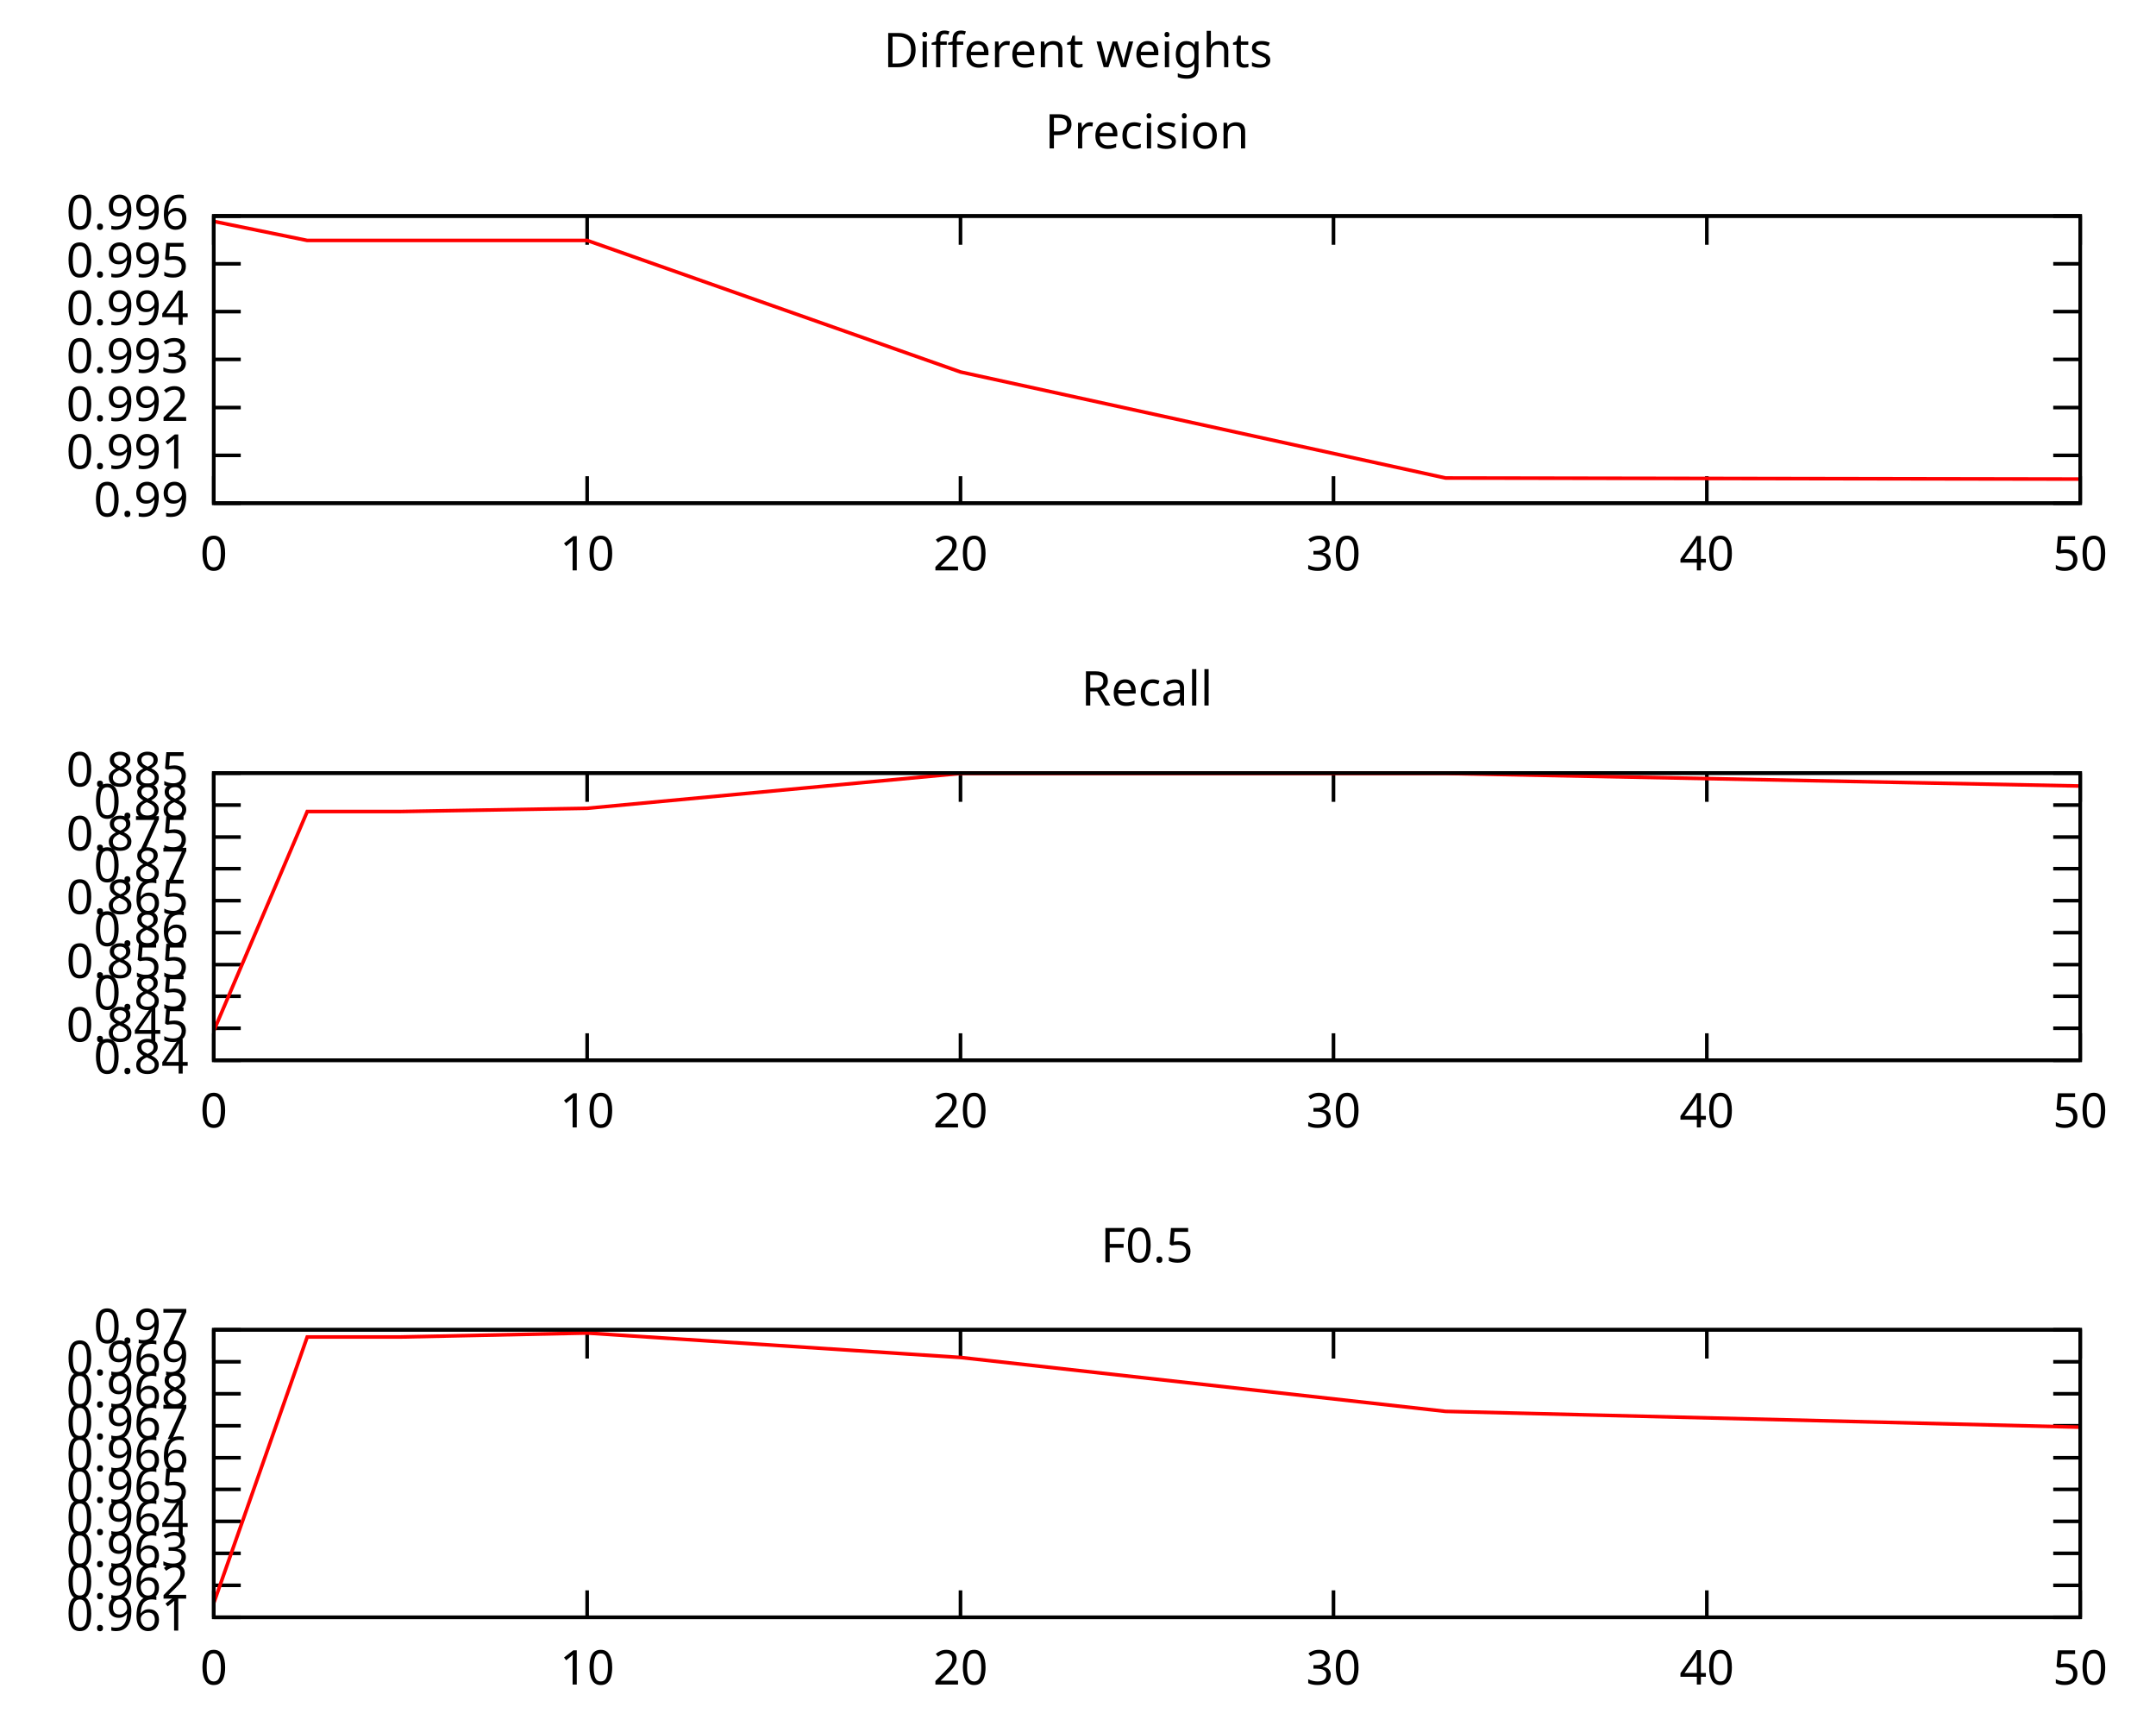
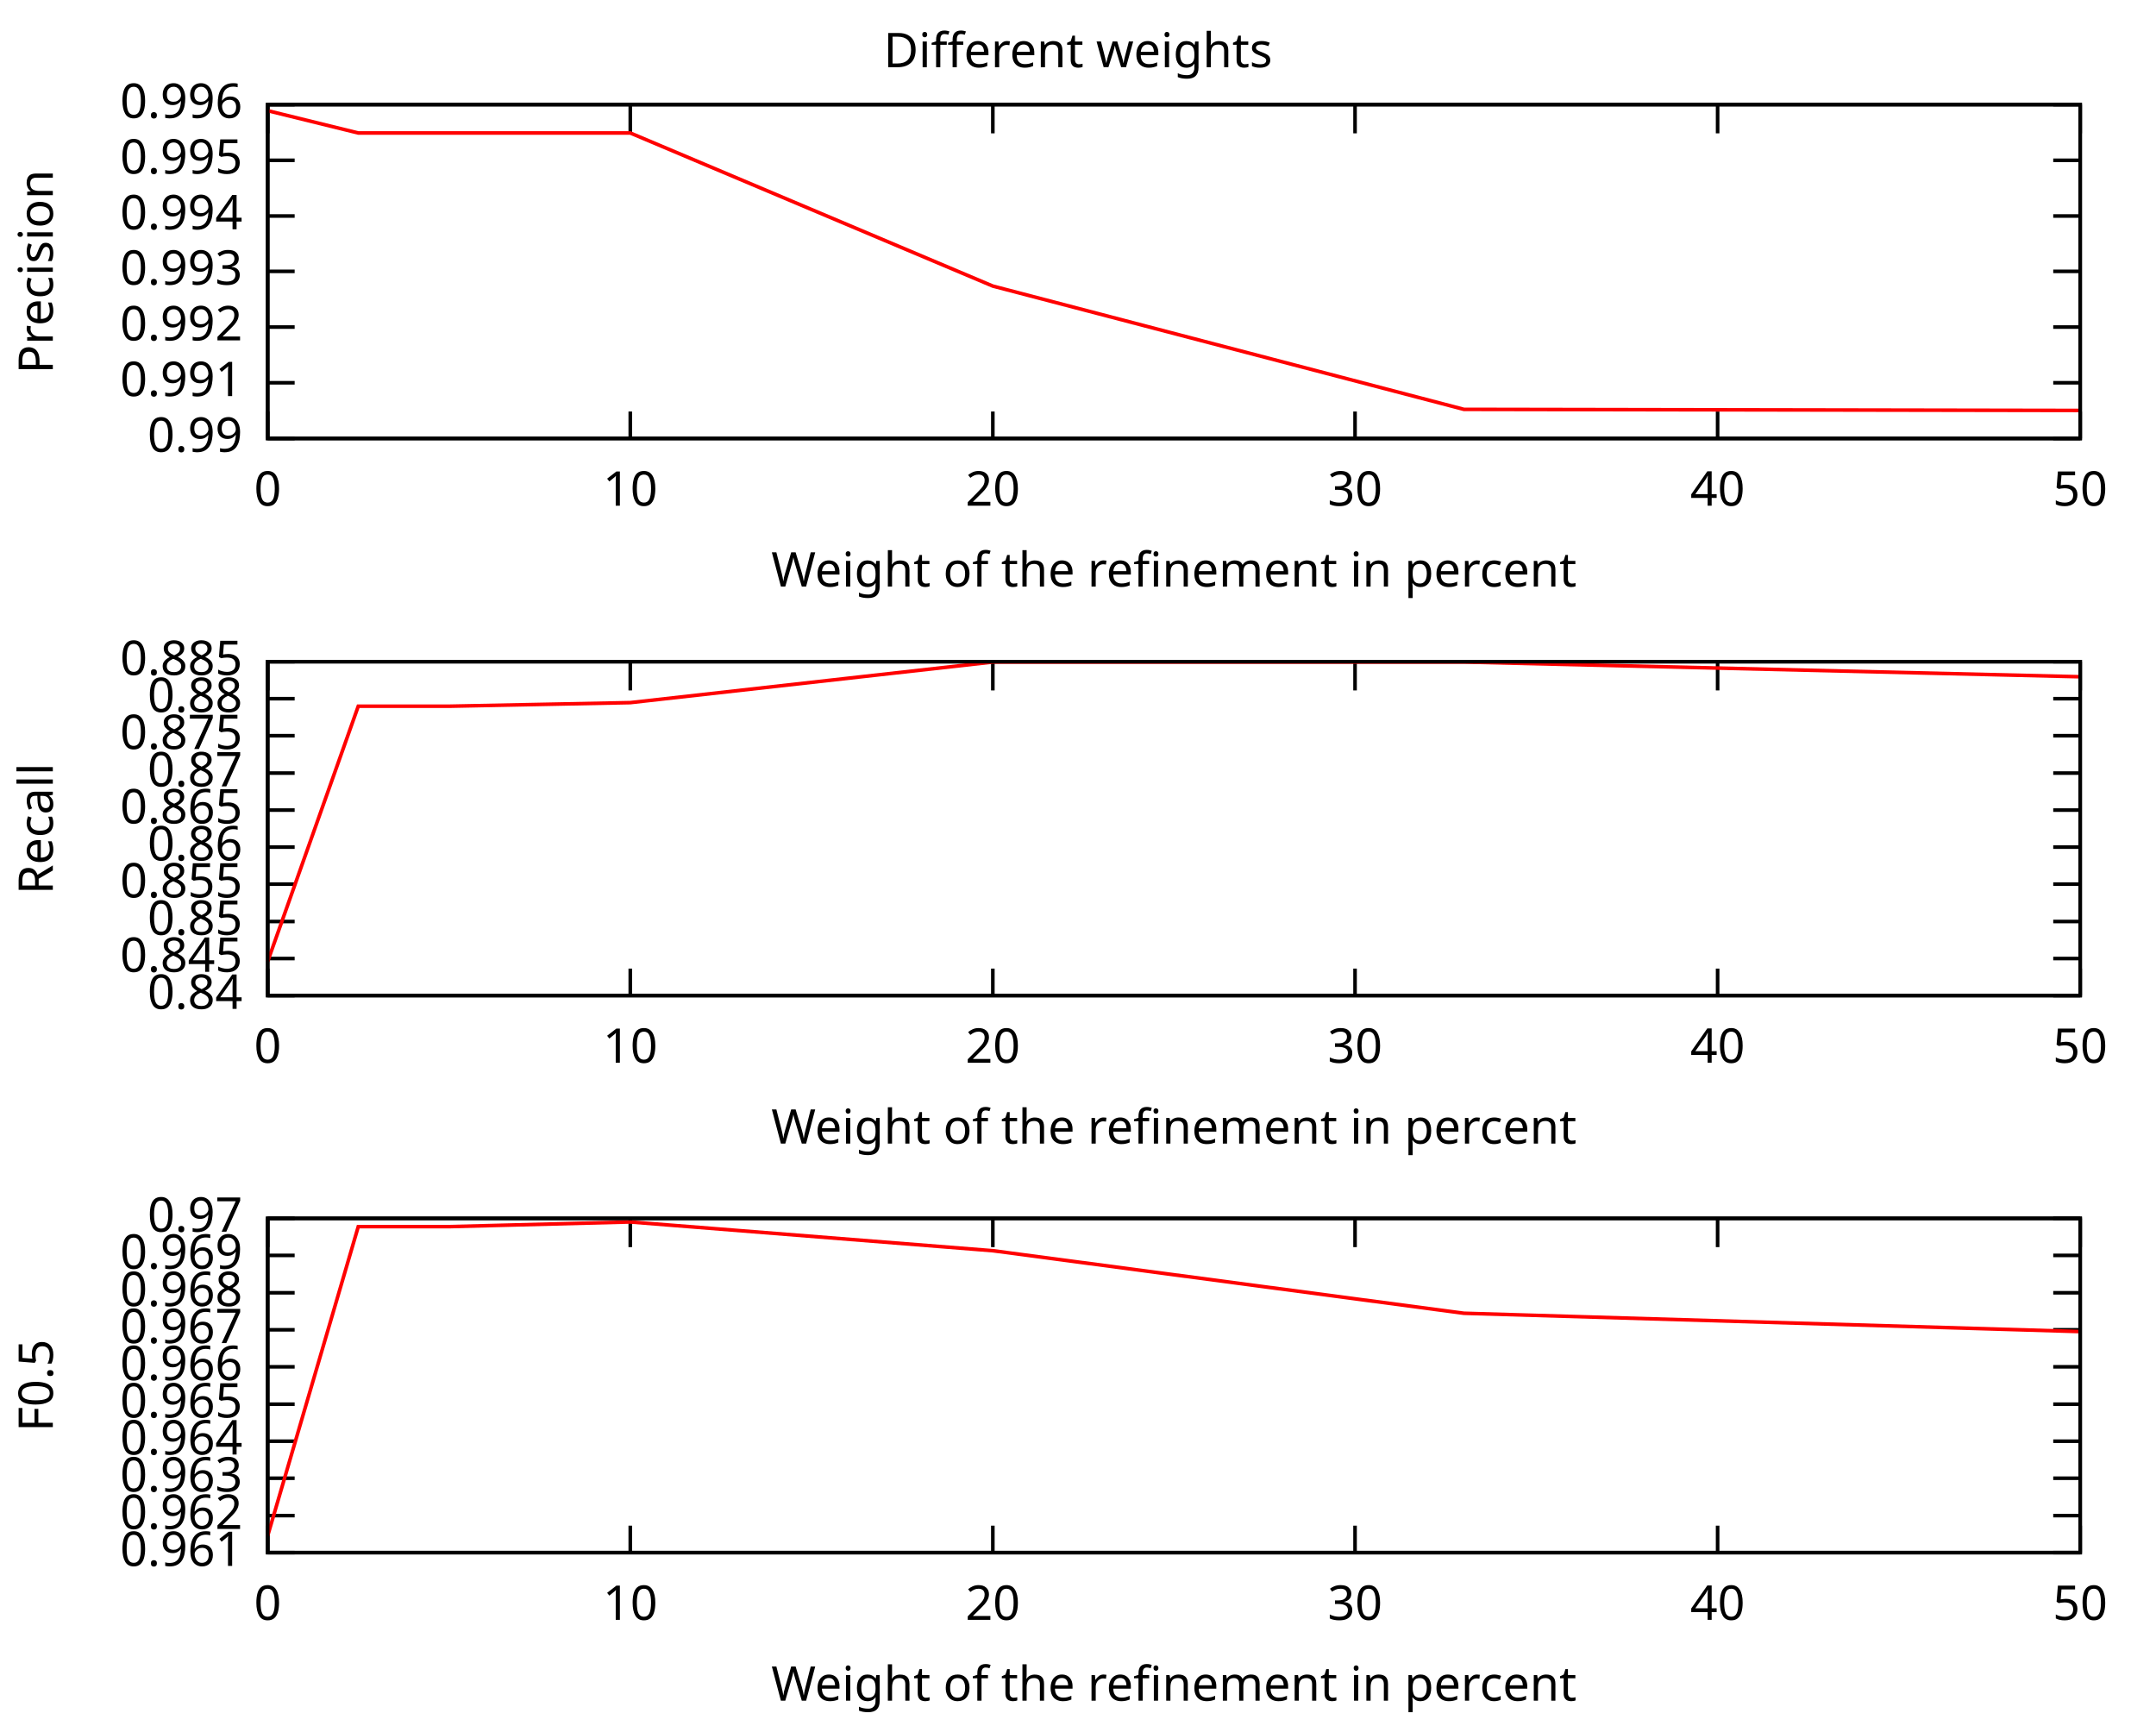
<svg xmlns="http://www.w3.org/2000/svg" xmlns:xlink="http://www.w3.org/1999/xlink" width="600" height="480" viewBox="0 0 600 480">
  <g id="gnuplot_canvas">
    <rect x="0" y="0" width="600" height="480" fill="none" />
    <defs>
      <circle id="gpDot" r="0.5" stroke-width="0.5" />
      <path id="gpPt0" stroke-width="0.267" stroke="currentColor" d="M-1,0 h2 M0,-1 v2" />
      <path id="gpPt1" stroke-width="0.267" stroke="currentColor" d="M-1,-1 L1,1 M1,-1 L-1,1" />
      <path id="gpPt2" stroke-width="0.267" stroke="currentColor" d="M-1,0 L1,0 M0,-1 L0,1 M-1,-1 L1,1 M-1,1 L1,-1" />
      <rect id="gpPt3" stroke-width="0.267" stroke="currentColor" x="-1" y="-1" width="2" height="2" />
      <rect id="gpPt4" stroke-width="0.267" stroke="currentColor" fill="currentColor" x="-1" y="-1" width="2" height="2" />
      <circle id="gpPt5" stroke-width="0.267" stroke="currentColor" cx="0" cy="0" r="1" />
      <use xlink:href="#gpPt5" id="gpPt6" fill="currentColor" stroke="none" />
      <path id="gpPt7" stroke-width="0.267" stroke="currentColor" d="M0,-1.33 L-1.33,0.67 L1.33,0.67 z" />
      <use xlink:href="#gpPt7" id="gpPt8" fill="currentColor" stroke="none" />
      <use xlink:href="#gpPt7" id="gpPt9" stroke="currentColor" transform="rotate(180)" />
      <use xlink:href="#gpPt9" id="gpPt10" fill="currentColor" stroke="none" />
      <use xlink:href="#gpPt3" id="gpPt11" stroke="currentColor" transform="rotate(45)" />
      <use xlink:href="#gpPt11" id="gpPt12" fill="currentColor" stroke="none" />
    </defs>
    <g style="fill:none; color:white; stroke:currentColor; stroke-width:1.00; stroke-linecap:butt; stroke-linejoin:miter">
      <g transform="translate(300.0,18.7)" style="stroke:none; fill:black; font-family:CMU Serif Roman; font-size:10.00pt; text-anchor:middle">
        <text>Different weights</text>
      </g>
    </g>
    <g style="fill:none; color:black; stroke:currentColor; stroke-width:1.00; stroke-linecap:butt; stroke-linejoin:miter">
-       <path stroke="black" d="M59.5,140.0 L67.0,140.0 M578.9,140.0 L571.4,140.0  h0.01" />
-       <g transform="translate(52.5,143.7)" style="stroke:none; fill:black; font-family:CMU Serif Roman; font-size:10.00pt; text-anchor:end">
+       <path stroke="black" d="M74.5,122.0 L82.0,122.0 M578.9,122.0 L571.4,122.0  h0.01" />
+       <g transform="translate(67.5,125.7)" style="stroke:none; fill:black; font-family:CMU Serif Roman; font-size:10.00pt; text-anchor:end">
        <text> 0.99</text>
      </g>
-       <path stroke="black" d="M59.5,126.7 L67.0,126.7 M578.9,126.7 L571.4,126.7  h0.01" />
-       <g transform="translate(52.5,130.4)" style="stroke:none; fill:black; font-family:CMU Serif Roman; font-size:10.00pt; text-anchor:end">
+       <path stroke="black" d="M74.5,106.5 L82.0,106.5 M578.9,106.5 L571.4,106.5  h0.01" />
+       <g transform="translate(67.5,110.2)" style="stroke:none; fill:black; font-family:CMU Serif Roman; font-size:10.00pt; text-anchor:end">
        <text> 0.991</text>
      </g>
-       <path stroke="black" d="M59.5,113.4 L67.0,113.4 M578.9,113.4 L571.4,113.4  h0.01" />
-       <g transform="translate(52.5,117.1)" style="stroke:none; fill:black; font-family:CMU Serif Roman; font-size:10.00pt; text-anchor:end">
+       <path stroke="black" d="M74.5,91.0 L82.0,91.0 M578.9,91.0 L571.4,91.0  h0.01" />
+       <g transform="translate(67.5,94.7)" style="stroke:none; fill:black; font-family:CMU Serif Roman; font-size:10.00pt; text-anchor:end">
        <text> 0.992</text>
      </g>
-       <path stroke="black" d="M59.5,100.0 L67.0,100.0 M578.9,100.0 L571.4,100.0  h0.01" />
-       <g transform="translate(52.5,103.7)" style="stroke:none; fill:black; font-family:CMU Serif Roman; font-size:10.00pt; text-anchor:end">
+       <path stroke="black" d="M74.5,75.5 L82.0,75.5 M578.9,75.5 L571.4,75.5  h0.01" />
+       <g transform="translate(67.5,79.2)" style="stroke:none; fill:black; font-family:CMU Serif Roman; font-size:10.00pt; text-anchor:end">
        <text> 0.993</text>
      </g>
-       <path stroke="black" d="M59.5,86.7 L67.0,86.7 M578.9,86.7 L571.4,86.7  h0.01" />
-       <g transform="translate(52.5,90.4)" style="stroke:none; fill:black; font-family:CMU Serif Roman; font-size:10.00pt; text-anchor:end">
+       <path stroke="black" d="M74.5,60.1 L82.0,60.1 M578.9,60.1 L571.4,60.1  h0.01" />
+       <g transform="translate(67.5,63.8)" style="stroke:none; fill:black; font-family:CMU Serif Roman; font-size:10.00pt; text-anchor:end">
        <text> 0.994</text>
      </g>
-       <path stroke="black" d="M59.5,73.4 L67.0,73.4 M578.9,73.4 L571.4,73.4  h0.01" />
-       <g transform="translate(52.5,77.1)" style="stroke:none; fill:black; font-family:CMU Serif Roman; font-size:10.00pt; text-anchor:end">
+       <path stroke="black" d="M74.5,44.6 L82.0,44.6 M578.9,44.6 L571.4,44.6  h0.01" />
+       <g transform="translate(67.5,48.3)" style="stroke:none; fill:black; font-family:CMU Serif Roman; font-size:10.00pt; text-anchor:end">
        <text> 0.995</text>
      </g>
-       <path stroke="black" d="M59.5,60.1 L67.0,60.1 M578.9,60.1 L571.4,60.1  h0.01" />
-       <g transform="translate(52.5,63.8)" style="stroke:none; fill:black; font-family:CMU Serif Roman; font-size:10.00pt; text-anchor:end">
+       <path stroke="black" d="M74.5,29.1 L82.0,29.1 M578.9,29.1 L571.4,29.1  h0.01" />
+       <g transform="translate(67.5,32.8)" style="stroke:none; fill:black; font-family:CMU Serif Roman; font-size:10.00pt; text-anchor:end">
        <text> 0.996</text>
      </g>
-       <path stroke="black" d="M59.5,140.0 L59.5,132.5 M59.5,60.1 L59.5,67.6  h0.01" />
-       <g transform="translate(59.5,158.7)" style="stroke:none; fill:black; font-family:CMU Serif Roman; font-size:10.00pt; text-anchor:middle">
+       <path stroke="black" d="M74.5,122.0 L74.5,114.5 M74.5,29.1 L74.5,36.6  h0.01" />
+       <g transform="translate(74.5,140.7)" style="stroke:none; fill:black; font-family:CMU Serif Roman; font-size:10.00pt; text-anchor:middle">
        <text> 0</text>
      </g>
-       <path stroke="black" d="M163.4,140.0 L163.4,132.5 M163.4,60.1 L163.4,67.6  h0.01" />
-       <g transform="translate(163.4,158.7)" style="stroke:none; fill:black; font-family:CMU Serif Roman; font-size:10.00pt; text-anchor:middle">
+       <path stroke="black" d="M175.4,122.0 L175.4,114.5 M175.4,29.1 L175.4,36.6  h0.01" />
+       <g transform="translate(175.4,140.7)" style="stroke:none; fill:black; font-family:CMU Serif Roman; font-size:10.00pt; text-anchor:middle">
        <text> 10</text>
      </g>
-       <path stroke="black" d="M267.3,140.0 L267.3,132.5 M267.3,60.1 L267.3,67.6  h0.01" />
-       <g transform="translate(267.3,158.7)" style="stroke:none; fill:black; font-family:CMU Serif Roman; font-size:10.00pt; text-anchor:middle">
+       <path stroke="black" d="M276.3,122.0 L276.3,114.5 M276.3,29.1 L276.3,36.6  h0.01" />
+       <g transform="translate(276.3,140.7)" style="stroke:none; fill:black; font-family:CMU Serif Roman; font-size:10.00pt; text-anchor:middle">
        <text> 20</text>
      </g>
-       <path stroke="black" d="M371.1,140.0 L371.1,132.5 M371.1,60.1 L371.1,67.6  h0.01" />
-       <g transform="translate(371.1,158.7)" style="stroke:none; fill:black; font-family:CMU Serif Roman; font-size:10.00pt; text-anchor:middle">
+       <path stroke="black" d="M377.1,122.0 L377.1,114.5 M377.1,29.1 L377.1,36.6  h0.01" />
+       <g transform="translate(377.1,140.7)" style="stroke:none; fill:black; font-family:CMU Serif Roman; font-size:10.00pt; text-anchor:middle">
        <text> 30</text>
      </g>
-       <path stroke="black" d="M475.0,140.0 L475.0,132.5 M475.0,60.1 L475.0,67.6  h0.01" />
-       <g transform="translate(475.0,158.7)" style="stroke:none; fill:black; font-family:CMU Serif Roman; font-size:10.00pt; text-anchor:middle">
+       <path stroke="black" d="M478.0,122.0 L478.0,114.5 M478.0,29.1 L478.0,36.6  h0.01" />
+       <g transform="translate(478.0,140.7)" style="stroke:none; fill:black; font-family:CMU Serif Roman; font-size:10.00pt; text-anchor:middle">
        <text> 40</text>
      </g>
-       <path stroke="black" d="M578.9,140.0 L578.9,132.5 M578.9,60.1 L578.9,67.6  h0.01" />
-       <g transform="translate(578.9,158.7)" style="stroke:none; fill:black; font-family:CMU Serif Roman; font-size:10.00pt; text-anchor:middle">
+       <path stroke="black" d="M578.9,122.0 L578.9,114.5 M578.9,29.1 L578.9,36.6  h0.01" />
+       <g transform="translate(578.9,140.7)" style="stroke:none; fill:black; font-family:CMU Serif Roman; font-size:10.00pt; text-anchor:middle">
        <text> 50</text>
      </g>
-       <path stroke="black" d="M59.5,60.1 L59.5,140.0 L578.9,140.0 L578.9,60.1 L59.5,60.1 Z  h0.01" />
-       <g transform="translate(319.2,41.3)" style="stroke:none; fill:black; font-family:CMU Serif Roman; font-size:10.00pt; text-anchor:middle">
+       <path stroke="black" d="M74.5,29.1 L74.5,122.0 L578.9,122.0 L578.9,29.1 L74.5,29.1 Z  h0.01" />
+       <g transform="translate(14.7,75.6) rotate(270)" style="stroke:none; fill:black; font-family:CMU Serif Roman; font-size:10.00pt; text-anchor:middle">
        <text>Precision</text>
+       </g>
+       <g transform="translate(326.7,163.2)" style="stroke:none; fill:black; font-family:CMU Serif Roman; font-size:10.00pt; text-anchor:middle">
+         <text>Weight of the refinement in percent</text>
      </g>
    </g>
    <g id="gnuplot_plot_1a">
      <g style="fill:none; color:red; stroke:currentColor; stroke-width:1.00; stroke-linecap:butt; stroke-linejoin:miter">
-         <path stroke="red" d="M59.5,61.6 L85.5,66.9 L111.4,66.9 L163.4,66.9 L267.3,103.5 L402.3,133.0 L578.9,133.3  h0.01" />
-       </g>
-     </g>
-     <g style="fill:none; color:black; stroke:currentColor; stroke-width:1.00; stroke-linecap:butt; stroke-linejoin:miter">
-       <path stroke="black" d="M59.5,60.1 L59.5,140.0 L578.9,140.0 L578.9,60.1 L59.5,60.1 Z  h0.01" />
-       <path stroke="black" d="M59.5,295.0 L67.0,295.0 M578.9,295.0 L571.4,295.0  h0.01" />
-       <g transform="translate(52.5,298.7)" style="stroke:none; fill:black; font-family:CMU Serif Roman; font-size:10.00pt; text-anchor:end">
+         <path stroke="red" d="M74.5,30.8 L99.7,37.0 L124.9,37.0 L175.4,37.0 L276.3,79.6 L407.4,113.9 L578.9,114.2  h0.01" />
+       </g>
+     </g>
+     <g style="fill:none; color:black; stroke:currentColor; stroke-width:1.00; stroke-linecap:butt; stroke-linejoin:miter">
+       <path stroke="black" d="M74.5,29.1 L74.5,122.0 L578.9,122.0 L578.9,29.1 L74.5,29.1 Z  h0.01" />
+       <path stroke="black" d="M74.5,277.0 L82.0,277.0 M578.9,277.0 L571.4,277.0  h0.01" />
+       <g transform="translate(67.5,280.7)" style="stroke:none; fill:black; font-family:CMU Serif Roman; font-size:10.00pt; text-anchor:end">
        <text> 0.84</text>
      </g>
-       <path stroke="black" d="M59.5,286.1 L67.0,286.1 M578.9,286.1 L571.4,286.1  h0.01" />
-       <g transform="translate(52.5,289.8)" style="stroke:none; fill:black; font-family:CMU Serif Roman; font-size:10.00pt; text-anchor:end">
+       <path stroke="black" d="M74.5,266.7 L82.0,266.7 M578.9,266.7 L571.4,266.7  h0.01" />
+       <g transform="translate(67.5,270.4)" style="stroke:none; fill:black; font-family:CMU Serif Roman; font-size:10.00pt; text-anchor:end">
        <text> 0.845</text>
      </g>
-       <path stroke="black" d="M59.5,277.2 L67.0,277.2 M578.9,277.2 L571.4,277.2  h0.01" />
-       <g transform="translate(52.5,280.9)" style="stroke:none; fill:black; font-family:CMU Serif Roman; font-size:10.00pt; text-anchor:end">
+       <path stroke="black" d="M74.5,256.4 L82.0,256.4 M578.9,256.4 L571.4,256.4  h0.01" />
+       <g transform="translate(67.5,260.1)" style="stroke:none; fill:black; font-family:CMU Serif Roman; font-size:10.00pt; text-anchor:end">
        <text> 0.85</text>
      </g>
-       <path stroke="black" d="M59.5,268.4 L67.0,268.4 M578.9,268.4 L571.4,268.4  h0.01" />
-       <g transform="translate(52.5,272.1)" style="stroke:none; fill:black; font-family:CMU Serif Roman; font-size:10.00pt; text-anchor:end">
+       <path stroke="black" d="M74.5,246.0 L82.0,246.0 M578.9,246.0 L571.4,246.0  h0.01" />
+       <g transform="translate(67.5,249.7)" style="stroke:none; fill:black; font-family:CMU Serif Roman; font-size:10.00pt; text-anchor:end">
        <text> 0.855</text>
      </g>
-       <path stroke="black" d="M59.5,259.5 L67.0,259.5 M578.9,259.5 L571.4,259.5  h0.01" />
-       <g transform="translate(52.5,263.2)" style="stroke:none; fill:black; font-family:CMU Serif Roman; font-size:10.00pt; text-anchor:end">
+       <path stroke="black" d="M74.5,235.7 L82.0,235.7 M578.9,235.7 L571.4,235.7  h0.01" />
+       <g transform="translate(67.5,239.4)" style="stroke:none; fill:black; font-family:CMU Serif Roman; font-size:10.00pt; text-anchor:end">
        <text> 0.86</text>
      </g>
-       <path stroke="black" d="M59.5,250.6 L67.0,250.6 M578.9,250.6 L571.4,250.6  h0.01" />
-       <g transform="translate(52.5,254.3)" style="stroke:none; fill:black; font-family:CMU Serif Roman; font-size:10.00pt; text-anchor:end">
+       <path stroke="black" d="M74.5,225.4 L82.0,225.4 M578.9,225.4 L571.4,225.4  h0.01" />
+       <g transform="translate(67.5,229.1)" style="stroke:none; fill:black; font-family:CMU Serif Roman; font-size:10.00pt; text-anchor:end">
        <text> 0.865</text>
      </g>
-       <path stroke="black" d="M59.5,241.7 L67.0,241.7 M578.9,241.7 L571.4,241.7  h0.01" />
-       <g transform="translate(52.5,245.4)" style="stroke:none; fill:black; font-family:CMU Serif Roman; font-size:10.00pt; text-anchor:end">
+       <path stroke="black" d="M74.5,215.1 L82.0,215.1 M578.9,215.1 L571.4,215.1  h0.01" />
+       <g transform="translate(67.5,218.8)" style="stroke:none; fill:black; font-family:CMU Serif Roman; font-size:10.00pt; text-anchor:end">
        <text> 0.87</text>
      </g>
-       <path stroke="black" d="M59.5,232.9 L67.0,232.9 M578.9,232.9 L571.4,232.9  h0.01" />
-       <g transform="translate(52.5,236.6)" style="stroke:none; fill:black; font-family:CMU Serif Roman; font-size:10.00pt; text-anchor:end">
+       <path stroke="black" d="M74.5,204.7 L82.0,204.7 M578.9,204.7 L571.4,204.7  h0.01" />
+       <g transform="translate(67.5,208.4)" style="stroke:none; fill:black; font-family:CMU Serif Roman; font-size:10.00pt; text-anchor:end">
        <text> 0.875</text>
      </g>
-       <path stroke="black" d="M59.5,224.0 L67.0,224.0 M578.9,224.0 L571.4,224.0  h0.01" />
-       <g transform="translate(52.5,227.7)" style="stroke:none; fill:black; font-family:CMU Serif Roman; font-size:10.00pt; text-anchor:end">
+       <path stroke="black" d="M74.5,194.4 L82.0,194.4 M578.9,194.4 L571.4,194.4  h0.01" />
+       <g transform="translate(67.5,198.1)" style="stroke:none; fill:black; font-family:CMU Serif Roman; font-size:10.00pt; text-anchor:end">
        <text> 0.88</text>
      </g>
-       <path stroke="black" d="M59.5,215.1 L67.0,215.1 M578.9,215.1 L571.4,215.1  h0.01" />
-       <g transform="translate(52.5,218.8)" style="stroke:none; fill:black; font-family:CMU Serif Roman; font-size:10.00pt; text-anchor:end">
+       <path stroke="black" d="M74.5,184.1 L82.0,184.1 M578.9,184.1 L571.4,184.1  h0.01" />
+       <g transform="translate(67.5,187.8)" style="stroke:none; fill:black; font-family:CMU Serif Roman; font-size:10.00pt; text-anchor:end">
        <text> 0.885</text>
      </g>
-       <path stroke="black" d="M59.5,295.0 L59.5,287.5 M59.5,215.1 L59.5,222.6  h0.01" />
-       <g transform="translate(59.5,313.7)" style="stroke:none; fill:black; font-family:CMU Serif Roman; font-size:10.00pt; text-anchor:middle">
+       <path stroke="black" d="M74.5,277.0 L74.5,269.5 M74.5,184.1 L74.5,191.6  h0.01" />
+       <g transform="translate(74.5,295.7)" style="stroke:none; fill:black; font-family:CMU Serif Roman; font-size:10.00pt; text-anchor:middle">
        <text> 0</text>
      </g>
-       <path stroke="black" d="M163.4,295.0 L163.4,287.5 M163.4,215.1 L163.4,222.6  h0.01" />
-       <g transform="translate(163.4,313.7)" style="stroke:none; fill:black; font-family:CMU Serif Roman; font-size:10.00pt; text-anchor:middle">
+       <path stroke="black" d="M175.4,277.0 L175.4,269.5 M175.4,184.1 L175.4,191.6  h0.01" />
+       <g transform="translate(175.4,295.7)" style="stroke:none; fill:black; font-family:CMU Serif Roman; font-size:10.00pt; text-anchor:middle">
        <text> 10</text>
      </g>
-       <path stroke="black" d="M267.3,295.0 L267.3,287.5 M267.3,215.1 L267.3,222.6  h0.01" />
-       <g transform="translate(267.3,313.7)" style="stroke:none; fill:black; font-family:CMU Serif Roman; font-size:10.00pt; text-anchor:middle">
+       <path stroke="black" d="M276.3,277.0 L276.3,269.5 M276.3,184.1 L276.3,191.6  h0.01" />
+       <g transform="translate(276.3,295.7)" style="stroke:none; fill:black; font-family:CMU Serif Roman; font-size:10.00pt; text-anchor:middle">
        <text> 20</text>
      </g>
-       <path stroke="black" d="M371.1,295.0 L371.1,287.5 M371.1,215.1 L371.1,222.6  h0.01" />
-       <g transform="translate(371.1,313.7)" style="stroke:none; fill:black; font-family:CMU Serif Roman; font-size:10.00pt; text-anchor:middle">
+       <path stroke="black" d="M377.1,277.0 L377.1,269.5 M377.1,184.1 L377.1,191.6  h0.01" />
+       <g transform="translate(377.1,295.7)" style="stroke:none; fill:black; font-family:CMU Serif Roman; font-size:10.00pt; text-anchor:middle">
        <text> 30</text>
      </g>
-       <path stroke="black" d="M475.0,295.0 L475.0,287.5 M475.0,215.1 L475.0,222.6  h0.01" />
-       <g transform="translate(475.0,313.7)" style="stroke:none; fill:black; font-family:CMU Serif Roman; font-size:10.00pt; text-anchor:middle">
+       <path stroke="black" d="M478.0,277.0 L478.0,269.5 M478.0,184.1 L478.0,191.6  h0.01" />
+       <g transform="translate(478.0,295.7)" style="stroke:none; fill:black; font-family:CMU Serif Roman; font-size:10.00pt; text-anchor:middle">
        <text> 40</text>
      </g>
-       <path stroke="black" d="M578.9,295.0 L578.9,287.5 M578.9,215.1 L578.9,222.6  h0.01" />
-       <g transform="translate(578.9,313.7)" style="stroke:none; fill:black; font-family:CMU Serif Roman; font-size:10.00pt; text-anchor:middle">
+       <path stroke="black" d="M578.9,277.0 L578.9,269.5 M578.9,184.1 L578.9,191.6  h0.01" />
+       <g transform="translate(578.9,295.7)" style="stroke:none; fill:black; font-family:CMU Serif Roman; font-size:10.00pt; text-anchor:middle">
        <text> 50</text>
      </g>
-       <path stroke="black" d="M59.5,215.1 L59.5,295.0 L578.9,295.0 L578.9,215.1 L59.5,215.1 Z  h0.01" />
-       <g transform="translate(319.2,196.3)" style="stroke:none; fill:black; font-family:CMU Serif Roman; font-size:10.00pt; text-anchor:middle">
+       <path stroke="black" d="M74.5,184.1 L74.5,277.0 L578.9,277.0 L578.9,184.1 L74.5,184.1 Z  h0.01" />
+       <g transform="translate(14.7,230.6) rotate(270)" style="stroke:none; fill:black; font-family:CMU Serif Roman; font-size:10.00pt; text-anchor:middle">
        <text>Recall</text>
+       </g>
+       <g transform="translate(326.7,318.2)" style="stroke:none; fill:black; font-family:CMU Serif Roman; font-size:10.00pt; text-anchor:middle">
+         <text>Weight of the refinement in percent</text>
      </g>
    </g>
    <g id="gnuplot_plot_1b">
      <g style="fill:none; color:red; stroke:currentColor; stroke-width:1.00; stroke-linecap:butt; stroke-linejoin:miter">
-         <path stroke="red" d="M59.5,286.8 L85.5,225.8 L111.4,225.8 L163.4,224.9 L267.3,215.2 L402.3,215.2 L578.9,218.7  h0.01" />
-       </g>
-     </g>
-     <g style="fill:none; color:black; stroke:currentColor; stroke-width:1.00; stroke-linecap:butt; stroke-linejoin:miter">
-       <path stroke="black" d="M59.5,215.1 L59.5,295.0 L578.9,295.0 L578.9,215.1 L59.5,215.1 Z  h0.01" />
-       <path stroke="black" d="M59.5,450.0 L67.0,450.0 M578.9,450.0 L571.4,450.0  h0.01" />
-       <g transform="translate(52.5,453.7)" style="stroke:none; fill:black; font-family:CMU Serif Roman; font-size:10.00pt; text-anchor:end">
+         <path stroke="red" d="M74.5,267.5 L99.7,196.5 L124.9,196.5 L175.4,195.5 L276.3,184.2 L407.4,184.2 L578.9,188.3  h0.01" />
+       </g>
+     </g>
+     <g style="fill:none; color:black; stroke:currentColor; stroke-width:1.00; stroke-linecap:butt; stroke-linejoin:miter">
+       <path stroke="black" d="M74.5,184.1 L74.5,277.0 L578.9,277.0 L578.9,184.1 L74.5,184.1 Z  h0.01" />
+       <path stroke="black" d="M74.5,432.0 L82.0,432.0 M578.9,432.0 L571.4,432.0  h0.01" />
+       <g transform="translate(67.5,435.7)" style="stroke:none; fill:black; font-family:CMU Serif Roman; font-size:10.00pt; text-anchor:end">
        <text> 0.961</text>
      </g>
-       <path stroke="black" d="M59.5,441.1 L67.0,441.1 M578.9,441.1 L571.4,441.1  h0.01" />
-       <g transform="translate(52.5,444.8)" style="stroke:none; fill:black; font-family:CMU Serif Roman; font-size:10.00pt; text-anchor:end">
+       <path stroke="black" d="M74.5,421.7 L82.0,421.7 M578.9,421.7 L571.4,421.7  h0.01" />
+       <g transform="translate(67.5,425.4)" style="stroke:none; fill:black; font-family:CMU Serif Roman; font-size:10.00pt; text-anchor:end">
        <text> 0.962</text>
      </g>
-       <path stroke="black" d="M59.5,432.2 L67.0,432.2 M578.9,432.2 L571.4,432.2  h0.01" />
-       <g transform="translate(52.5,435.9)" style="stroke:none; fill:black; font-family:CMU Serif Roman; font-size:10.00pt; text-anchor:end">
+       <path stroke="black" d="M74.5,411.3 L82.0,411.3 M578.9,411.3 L571.4,411.3  h0.01" />
+       <g transform="translate(67.5,415.0)" style="stroke:none; fill:black; font-family:CMU Serif Roman; font-size:10.00pt; text-anchor:end">
        <text> 0.963</text>
      </g>
-       <path stroke="black" d="M59.5,423.3 L67.0,423.3 M578.9,423.3 L571.4,423.3  h0.01" />
-       <g transform="translate(52.5,427.0)" style="stroke:none; fill:black; font-family:CMU Serif Roman; font-size:10.00pt; text-anchor:end">
+       <path stroke="black" d="M74.5,401.0 L82.0,401.0 M578.9,401.0 L571.4,401.0  h0.01" />
+       <g transform="translate(67.5,404.7)" style="stroke:none; fill:black; font-family:CMU Serif Roman; font-size:10.00pt; text-anchor:end">
        <text> 0.964</text>
      </g>
-       <path stroke="black" d="M59.5,414.4 L67.0,414.4 M578.9,414.4 L571.4,414.4  h0.01" />
-       <g transform="translate(52.5,418.1)" style="stroke:none; fill:black; font-family:CMU Serif Roman; font-size:10.00pt; text-anchor:end">
+       <path stroke="black" d="M74.5,390.7 L82.0,390.7 M578.9,390.7 L571.4,390.7  h0.01" />
+       <g transform="translate(67.5,394.4)" style="stroke:none; fill:black; font-family:CMU Serif Roman; font-size:10.00pt; text-anchor:end">
        <text> 0.965</text>
      </g>
-       <path stroke="black" d="M59.5,405.6 L67.0,405.6 M578.9,405.6 L571.4,405.6  h0.01" />
-       <g transform="translate(52.5,409.3)" style="stroke:none; fill:black; font-family:CMU Serif Roman; font-size:10.00pt; text-anchor:end">
+       <path stroke="black" d="M74.5,380.3 L82.0,380.3 M578.9,380.3 L571.4,380.3  h0.01" />
+       <g transform="translate(67.5,384.0)" style="stroke:none; fill:black; font-family:CMU Serif Roman; font-size:10.00pt; text-anchor:end">
        <text> 0.966</text>
      </g>
-       <path stroke="black" d="M59.5,396.7 L67.0,396.7 M578.9,396.7 L571.4,396.7  h0.01" />
-       <g transform="translate(52.5,400.4)" style="stroke:none; fill:black; font-family:CMU Serif Roman; font-size:10.00pt; text-anchor:end">
+       <path stroke="black" d="M74.5,370.0 L82.0,370.0 M578.9,370.0 L571.4,370.0  h0.01" />
+       <g transform="translate(67.5,373.7)" style="stroke:none; fill:black; font-family:CMU Serif Roman; font-size:10.00pt; text-anchor:end">
        <text> 0.967</text>
      </g>
-       <path stroke="black" d="M59.5,387.8 L67.0,387.8 M578.9,387.8 L571.4,387.8  h0.01" />
-       <g transform="translate(52.5,391.5)" style="stroke:none; fill:black; font-family:CMU Serif Roman; font-size:10.00pt; text-anchor:end">
+       <path stroke="black" d="M74.5,359.7 L82.0,359.7 M578.9,359.7 L571.4,359.7  h0.01" />
+       <g transform="translate(67.5,363.4)" style="stroke:none; fill:black; font-family:CMU Serif Roman; font-size:10.00pt; text-anchor:end">
        <text> 0.968</text>
      </g>
-       <path stroke="black" d="M59.5,378.9 L67.0,378.9 M578.9,378.9 L571.4,378.9  h0.01" />
-       <g transform="translate(52.5,382.6)" style="stroke:none; fill:black; font-family:CMU Serif Roman; font-size:10.00pt; text-anchor:end">
+       <path stroke="black" d="M74.5,349.3 L82.0,349.3 M578.9,349.3 L571.4,349.3  h0.01" />
+       <g transform="translate(67.5,353.0)" style="stroke:none; fill:black; font-family:CMU Serif Roman; font-size:10.00pt; text-anchor:end">
        <text> 0.969</text>
      </g>
-       <path stroke="black" d="M59.5,370.0 L67.0,370.0 M578.9,370.0 L571.4,370.0  h0.01" />
-       <g transform="translate(52.5,373.7)" style="stroke:none; fill:black; font-family:CMU Serif Roman; font-size:10.00pt; text-anchor:end">
+       <path stroke="black" d="M74.5,339.0 L82.0,339.0 M578.9,339.0 L571.4,339.0  h0.01" />
+       <g transform="translate(67.5,342.7)" style="stroke:none; fill:black; font-family:CMU Serif Roman; font-size:10.00pt; text-anchor:end">
        <text> 0.97</text>
      </g>
-       <path stroke="black" d="M59.5,450.0 L59.5,442.5 M59.5,370.0 L59.5,377.5  h0.01" />
-       <g transform="translate(59.5,468.7)" style="stroke:none; fill:black; font-family:CMU Serif Roman; font-size:10.00pt; text-anchor:middle">
+       <path stroke="black" d="M74.5,432.0 L74.5,424.5 M74.5,339.0 L74.5,346.5  h0.01" />
+       <g transform="translate(74.5,450.7)" style="stroke:none; fill:black; font-family:CMU Serif Roman; font-size:10.00pt; text-anchor:middle">
        <text> 0</text>
      </g>
-       <path stroke="black" d="M163.4,450.0 L163.4,442.5 M163.4,370.0 L163.4,377.5  h0.01" />
-       <g transform="translate(163.4,468.7)" style="stroke:none; fill:black; font-family:CMU Serif Roman; font-size:10.00pt; text-anchor:middle">
+       <path stroke="black" d="M175.4,432.0 L175.4,424.5 M175.4,339.0 L175.4,346.5  h0.01" />
+       <g transform="translate(175.4,450.7)" style="stroke:none; fill:black; font-family:CMU Serif Roman; font-size:10.00pt; text-anchor:middle">
        <text> 10</text>
      </g>
-       <path stroke="black" d="M267.3,450.0 L267.3,442.5 M267.3,370.0 L267.3,377.5  h0.01" />
-       <g transform="translate(267.3,468.7)" style="stroke:none; fill:black; font-family:CMU Serif Roman; font-size:10.00pt; text-anchor:middle">
+       <path stroke="black" d="M276.3,432.0 L276.3,424.5 M276.3,339.0 L276.3,346.5  h0.01" />
+       <g transform="translate(276.3,450.7)" style="stroke:none; fill:black; font-family:CMU Serif Roman; font-size:10.00pt; text-anchor:middle">
        <text> 20</text>
      </g>
-       <path stroke="black" d="M371.1,450.0 L371.1,442.5 M371.1,370.0 L371.1,377.5  h0.01" />
-       <g transform="translate(371.1,468.7)" style="stroke:none; fill:black; font-family:CMU Serif Roman; font-size:10.00pt; text-anchor:middle">
+       <path stroke="black" d="M377.1,432.0 L377.1,424.5 M377.1,339.0 L377.1,346.5  h0.01" />
+       <g transform="translate(377.1,450.7)" style="stroke:none; fill:black; font-family:CMU Serif Roman; font-size:10.00pt; text-anchor:middle">
        <text> 30</text>
      </g>
-       <path stroke="black" d="M475.0,450.0 L475.0,442.5 M475.0,370.0 L475.0,377.5  h0.01" />
-       <g transform="translate(475.0,468.7)" style="stroke:none; fill:black; font-family:CMU Serif Roman; font-size:10.00pt; text-anchor:middle">
+       <path stroke="black" d="M478.0,432.0 L478.0,424.5 M478.0,339.0 L478.0,346.5  h0.01" />
+       <g transform="translate(478.0,450.7)" style="stroke:none; fill:black; font-family:CMU Serif Roman; font-size:10.00pt; text-anchor:middle">
        <text> 40</text>
      </g>
-       <path stroke="black" d="M578.9,450.0 L578.9,442.5 M578.9,370.0 L578.9,377.5  h0.01" />
-       <g transform="translate(578.9,468.7)" style="stroke:none; fill:black; font-family:CMU Serif Roman; font-size:10.00pt; text-anchor:middle">
+       <path stroke="black" d="M578.9,432.0 L578.9,424.5 M578.9,339.0 L578.9,346.5  h0.01" />
+       <g transform="translate(578.9,450.7)" style="stroke:none; fill:black; font-family:CMU Serif Roman; font-size:10.00pt; text-anchor:middle">
        <text> 50</text>
      </g>
-       <path stroke="black" d="M59.5,370.0 L59.5,450.0 L578.9,450.0 L578.9,370.0 L59.5,370.0 Z  h0.01" />
-       <g transform="translate(319.2,351.2)" style="stroke:none; fill:black; font-family:CMU Serif Roman; font-size:10.00pt; text-anchor:middle">
+       <path stroke="black" d="M74.5,339.0 L74.5,432.0 L578.9,432.0 L578.9,339.0 L74.5,339.0 Z  h0.01" />
+       <g transform="translate(14.7,385.5) rotate(270)" style="stroke:none; fill:black; font-family:CMU Serif Roman; font-size:10.00pt; text-anchor:middle">
        <text>F0.5</text>
+       </g>
+       <g transform="translate(326.7,473.2)" style="stroke:none; fill:black; font-family:CMU Serif Roman; font-size:10.00pt; text-anchor:middle">
+         <text>Weight of the refinement in percent</text>
      </g>
    </g>
    <g id="gnuplot_plot_1c">
      <g style="fill:none; color:red; stroke:currentColor; stroke-width:1.00; stroke-linecap:butt; stroke-linejoin:miter">
-         <path stroke="red" d="M59.5,446.0 L85.5,372.0 L111.4,372.0 L163.4,370.9 L267.3,377.7 L402.3,392.7 L578.9,397.1  h0.01" />
-       </g>
-     </g>
-     <g style="fill:none; color:black; stroke:currentColor; stroke-width:1.00; stroke-linecap:butt; stroke-linejoin:miter">
-       <path stroke="black" d="M59.5,370.0 L59.5,450.0 L578.9,450.0 L578.9,370.0 L59.5,370.0 Z  h0.01" />
+         <path stroke="red" d="M74.5,427.3 L99.7,341.3 L124.9,341.3 L175.4,340.0 L276.3,348.0 L407.4,365.4 L578.9,370.5  h0.01" />
+       </g>
+     </g>
+     <g style="fill:none; color:black; stroke:currentColor; stroke-width:1.00; stroke-linecap:butt; stroke-linejoin:miter">
+       <path stroke="black" d="M74.5,339.0 L74.5,432.0 L578.9,432.0 L578.9,339.0 L74.5,339.0 Z  h0.01" />
    </g>
  </g>
</svg>
